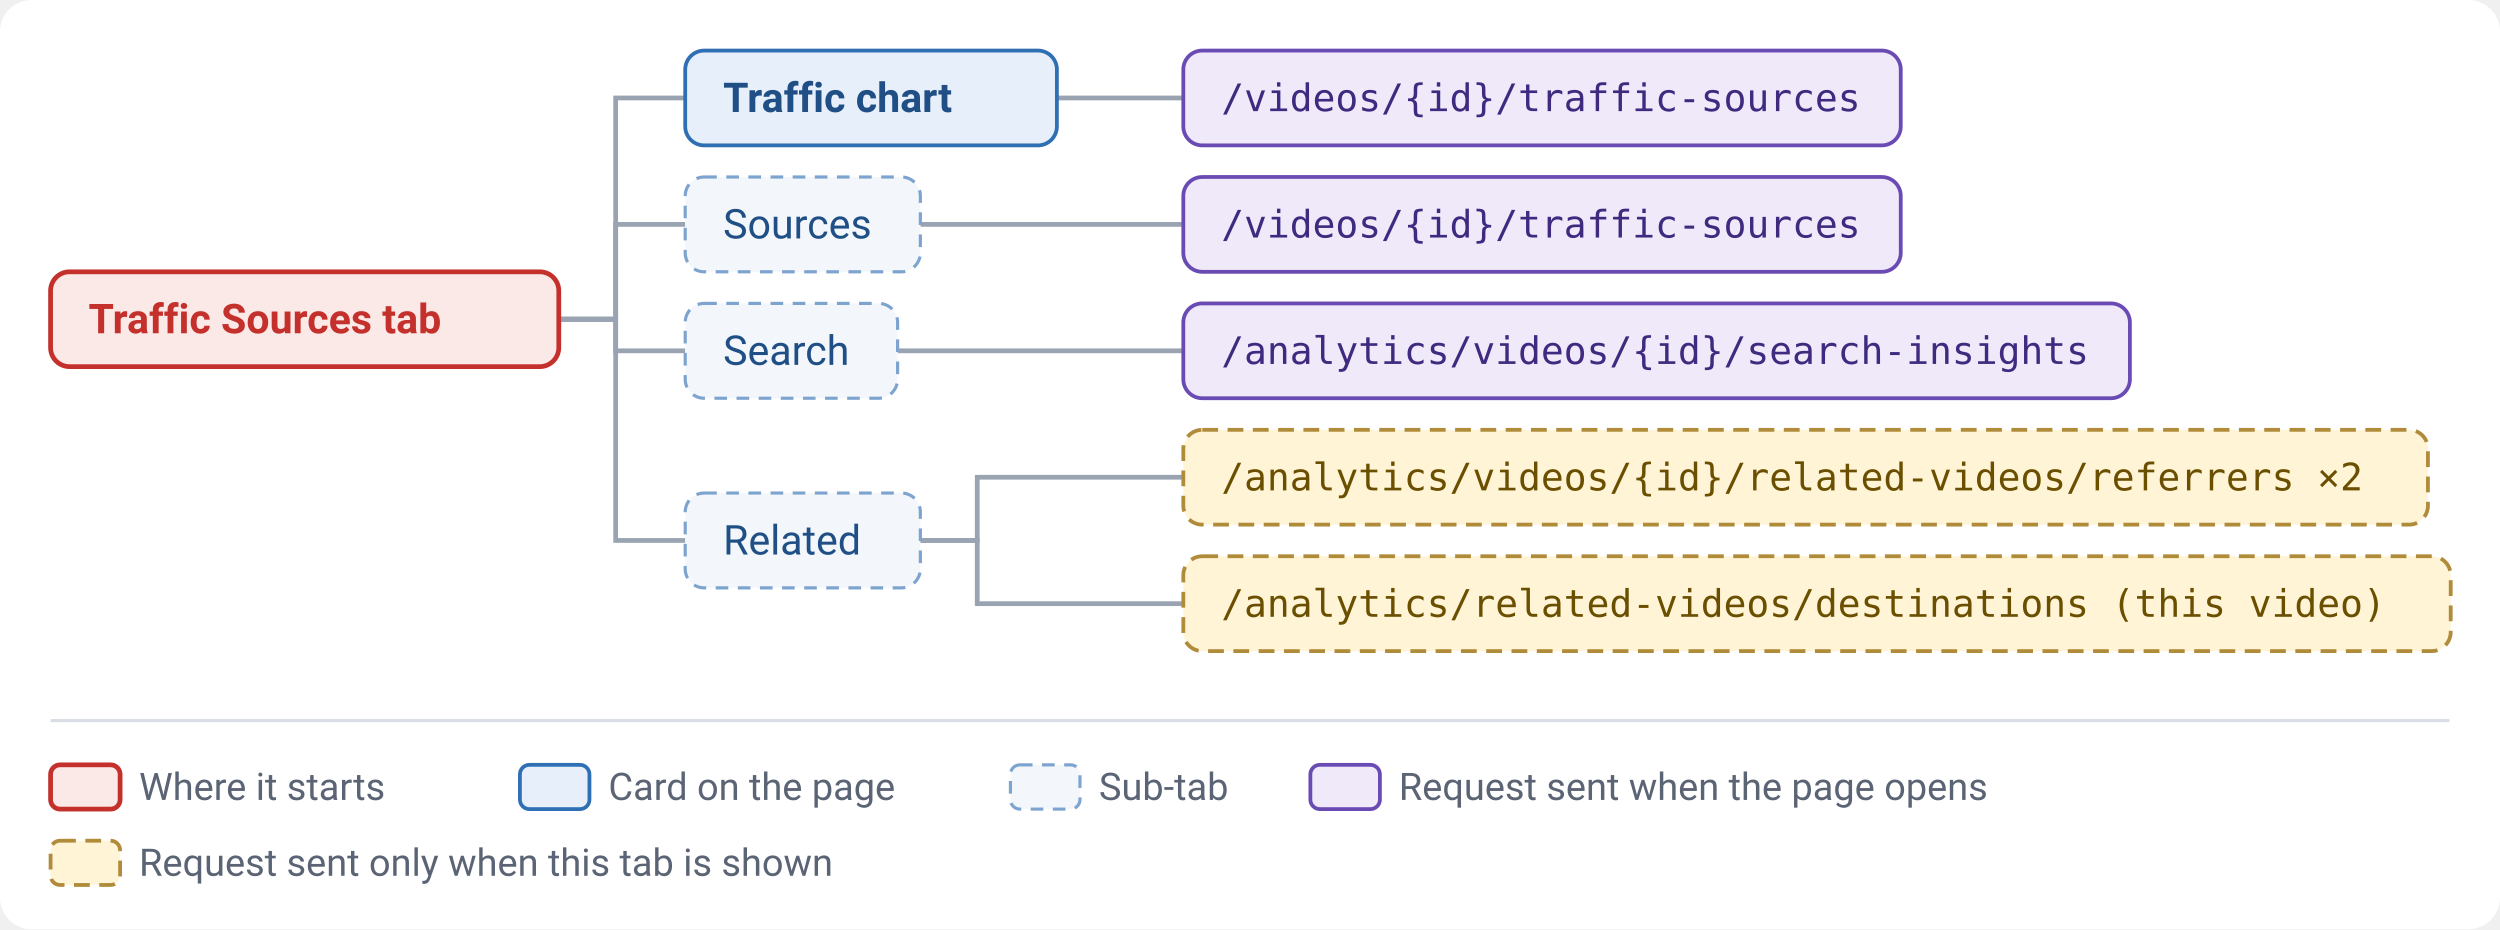
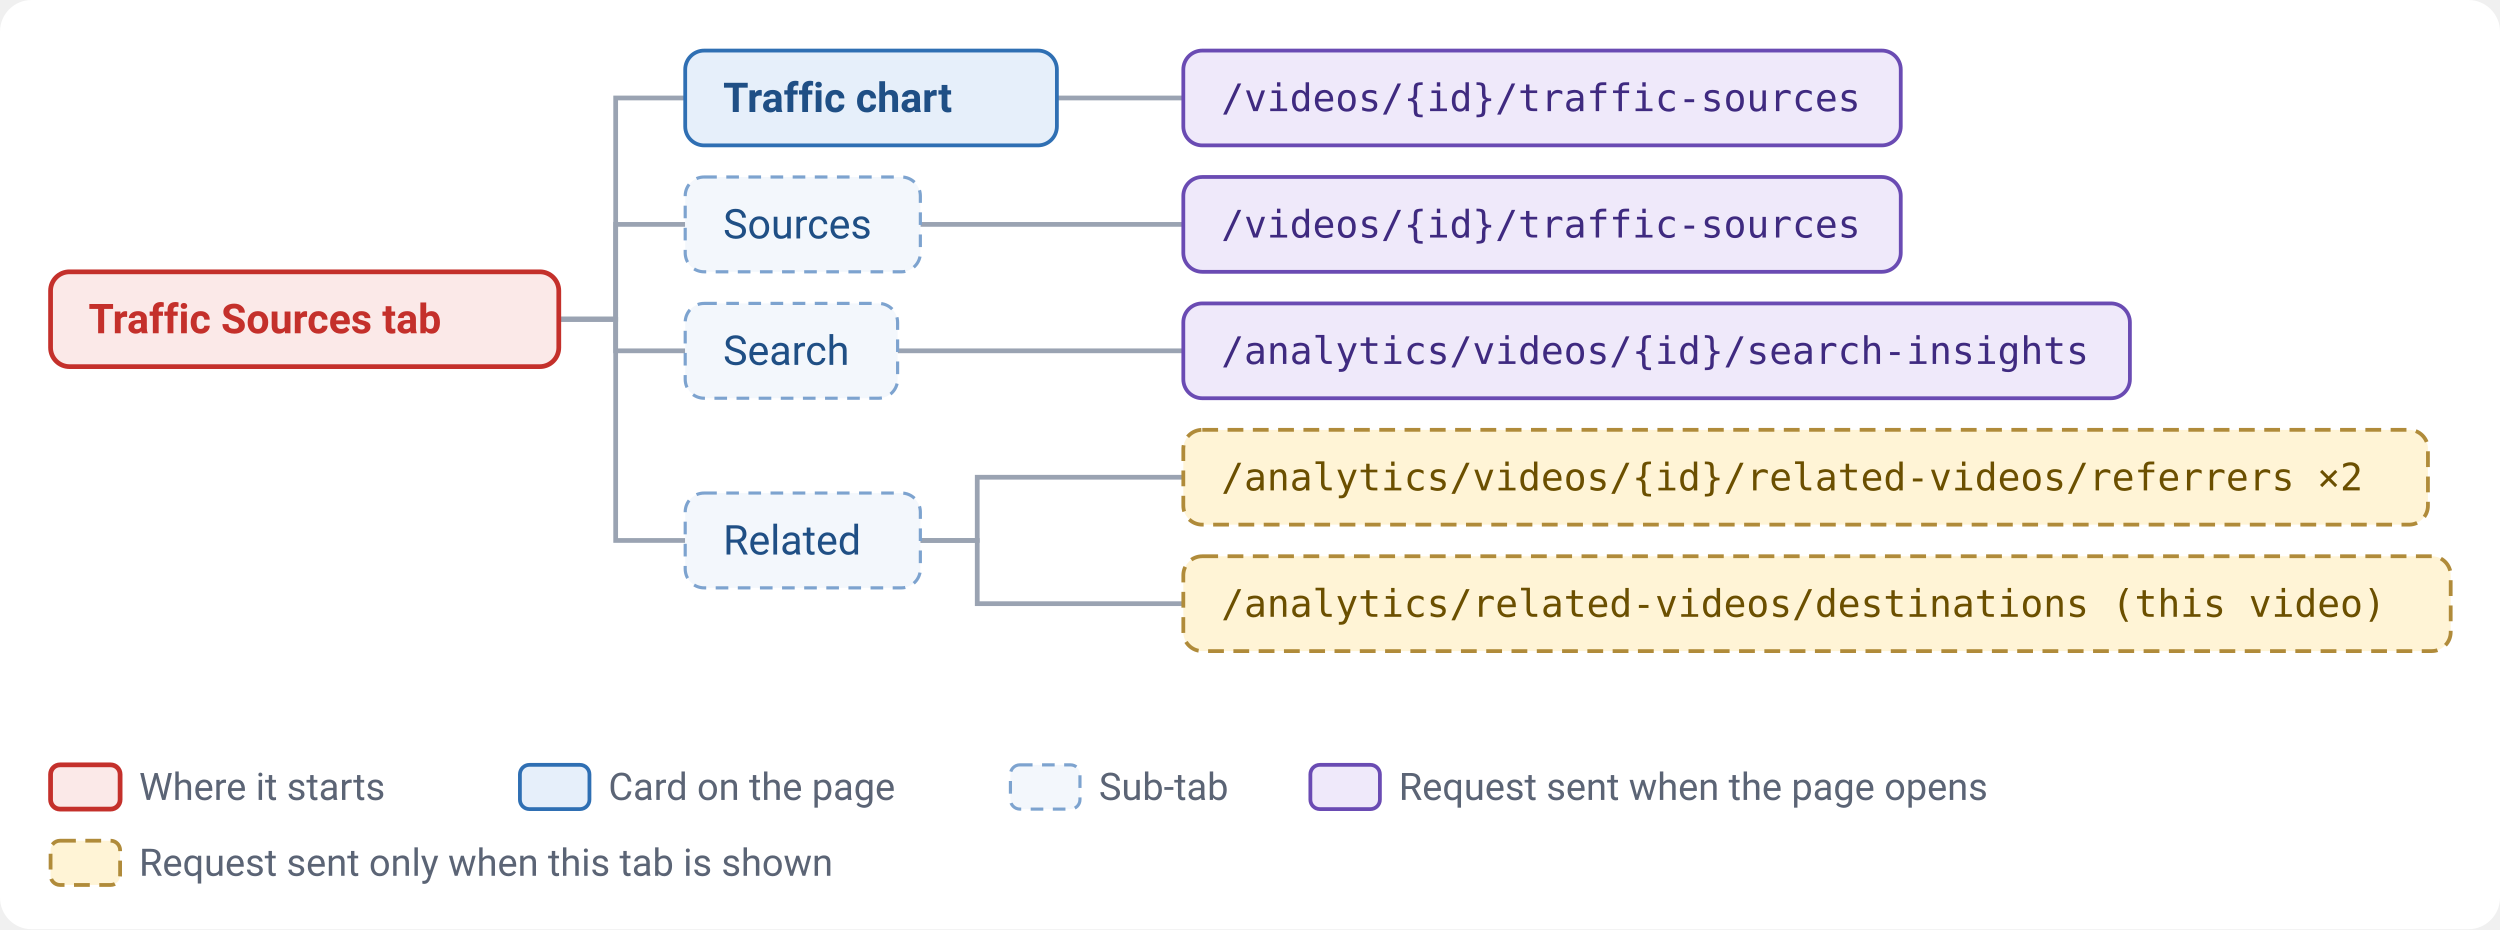
<svg xmlns="http://www.w3.org/2000/svg" width="791" height="294" viewBox="0 0 791 294" role="img" aria-label="Routes used by the video Traffic Sources tab">
  <style>
  .bg { fill: #ffffff; }
  text { font-family: system-ui, -apple-system, "Segoe UI", Roboto, Arial, sans-serif; font-size: 13px; dominant-baseline: central; }
  .mono { font-family: ui-monospace, SFMono-Regular, Menlo, Consolas, monospace; font-size: 12px; }
  .edge { fill: none; stroke: #9aa3b2; stroke-width: 1.5; }
  .edge-label { font-size: 11.5px; font-style: italic; fill: #5b6475; }
  .root rect { fill: #fbe9e8; stroke: #c4302b; stroke-width: 1.5; } .root text { fill: #c4302b; font-weight: 700; }
  .card rect { fill: #e6effa; stroke: #2f6fb3; stroke-width: 1.2; } .card text { fill: #1f4f85; font-weight: 600; }
  .sub rect { fill: #f3f7fc; stroke: #7da3cf; stroke-width: 1; stroke-dasharray: 4 3; } .sub text { fill: #1f4f85; }
  .ep rect { fill: #efe9fa; stroke: #6a4bb3; stroke-width: 1.2; } .ep text { fill: #3f2a80; }
  .ep-tab rect { fill: #fff4d6; stroke: #b08b3a; stroke-width: 1.2; stroke-dasharray: 5 3; } .ep-tab text { fill: #6b4f00; }
  .ep-after rect { fill: #ffffff; stroke: #6a4bb3; stroke-width: 1.2; stroke-dasharray: 5 3; } .ep-after text { fill: #3f2a80; }
  @media (prefers-color-scheme: dark) {
    .bg { fill: #1a1f27; } .edge { stroke: #5b6475; } .edge-label { fill: #9aa3b2; }
    .root rect { fill: #3a1e1d; stroke: #ff6b63; } .root text { fill: #ff8a80; }
    .card rect { fill: #1b2a3d; stroke: #7db3ef; } .card text { fill: #a9cdf5; }
    .sub rect { fill: #17212e; stroke: #4f79a8; } .sub text { fill: #a9cdf5; }
    .ep rect { fill: #2a2340; stroke: #b9a2f5; } .ep text { fill: #d6c9fb; }
    .ep-tab rect { fill: #362d12; stroke: #c9a24a; } .ep-tab text { fill: #f2d98a; }
    .ep-after rect { fill: #1a1f27; stroke: #b9a2f5; } .ep-after text { fill: #d6c9fb; }
  }
  .legend-text { font-size: 12px; fill: #5b6475; }
-   .legend-rule { stroke: #d9dee6; stroke-width: 1; }
-   @media (prefers-color-scheme: dark) { .legend-text { fill: #9aa3b2; } .legend-rule { stroke: #2f3744; } }
+   @media (prefers-color-scheme: dark) { .legend-text { fill: #9aa3b2; } }
</style>
  <rect class="bg" width="791" height="294" rx="10" />
  <path class="edge" d="M334.4,31.0 H352.4 V31.0 H374.4" />
  <path class="edge" d="M291.2,71.0 H309.2 V71.0 H374.4" />
  <path class="edge" d="M284.0,111.0 H302.0 V111.0 H374.4" />
  <path class="edge" d="M291.2,171.0 H309.2 V151.0 H374.4" />
  <path class="edge" d="M291.2,171.0 H309.2 V191.0 H374.4" />
  <path class="edge" d="M176.8,101.0 H194.8 V31.0 H216.8" />
  <path class="edge" d="M176.8,101.0 H194.8 V71.0 H216.8" />
  <path class="edge" d="M176.8,101.0 H194.8 V111.0 H216.8" />
  <path class="edge" d="M176.8,101.0 H194.8 V171.0 H216.8" />
  <g class="ep">
    <rect x="374.4" y="16.0" width="227.0" height="30" rx="6" />
    <text class="mono" x="386.4" y="31.0">/videos/{id}/traffic-sources</text>
  </g>
  <g class="card">
    <rect x="216.8" y="16.0" width="117.6" height="30" rx="6" />
    <text x="228.8" y="31.0">Traffic chart</text>
  </g>
  <g class="ep">
    <rect x="374.4" y="56.0" width="227.0" height="30" rx="6" />
    <text class="mono" x="386.4" y="71.0">/videos/{id}/traffic-sources</text>
  </g>
  <g class="sub">
    <rect x="216.8" y="56.0" width="74.4" height="30" rx="6" />
    <text x="228.8" y="71.0">Sources</text>
  </g>
  <g class="ep">
    <rect x="374.4" y="96.0" width="299.5" height="30" rx="6" />
    <text class="mono" x="386.4" y="111.0">/analytics/videos/{id}/search-insights</text>
  </g>
  <g class="sub">
    <rect x="216.8" y="96.0" width="67.2" height="30" rx="6" />
    <text x="228.8" y="111.0">Search</text>
  </g>
  <g class="ep-tab">
    <rect x="374.4" y="136.0" width="393.8" height="30" rx="6" />
    <text class="mono" x="386.4" y="151.0">/analytics/videos/{id}/related-videos/referrers  ×2</text>
  </g>
  <g class="ep-tab">
    <rect x="374.4" y="176.0" width="401.0" height="30" rx="6" />
    <text class="mono" x="386.4" y="191.0">/analytics/related-videos/destinations  (this video)</text>
  </g>
  <g class="sub">
    <rect x="216.8" y="156.0" width="74.4" height="30" rx="6" />
    <text x="228.8" y="171.0">Related</text>
  </g>
  <g class="root">
    <rect x="16.0" y="86.0" width="160.8" height="30" rx="6" />
    <text x="28.0" y="101.0">Traffic Sources tab</text>
  </g>
-   <line class="legend-rule" x1="16" y1="228.0" x2="775.0" y2="228.0" />
  <g class="root">
    <rect x="16.0" y="242.0" width="22" height="14" rx="3" />
  </g>
  <text class="legend-text" x="44.0" y="249.0">Where it starts</text>
  <g class="card">
    <rect x="164.5" y="242.0" width="22" height="14" rx="3" />
  </g>
  <text class="legend-text" x="192.5" y="249.0">Card on the page</text>
  <g class="sub">
    <rect x="319.7" y="242.0" width="22" height="14" rx="3" />
  </g>
  <text class="legend-text" x="347.7" y="249.0">Sub-tab</text>
  <g class="ep">
    <rect x="414.6" y="242.0" width="22" height="14" rx="3" />
  </g>
  <text class="legend-text" x="442.6" y="249.0">Request sent when the page opens</text>
  <g class="ep-tab">
    <rect x="16.0" y="266.0" width="22" height="14" rx="3" />
  </g>
  <text class="legend-text" x="44.0" y="273.0">Request sent only when this tab is shown</text>
</svg>
